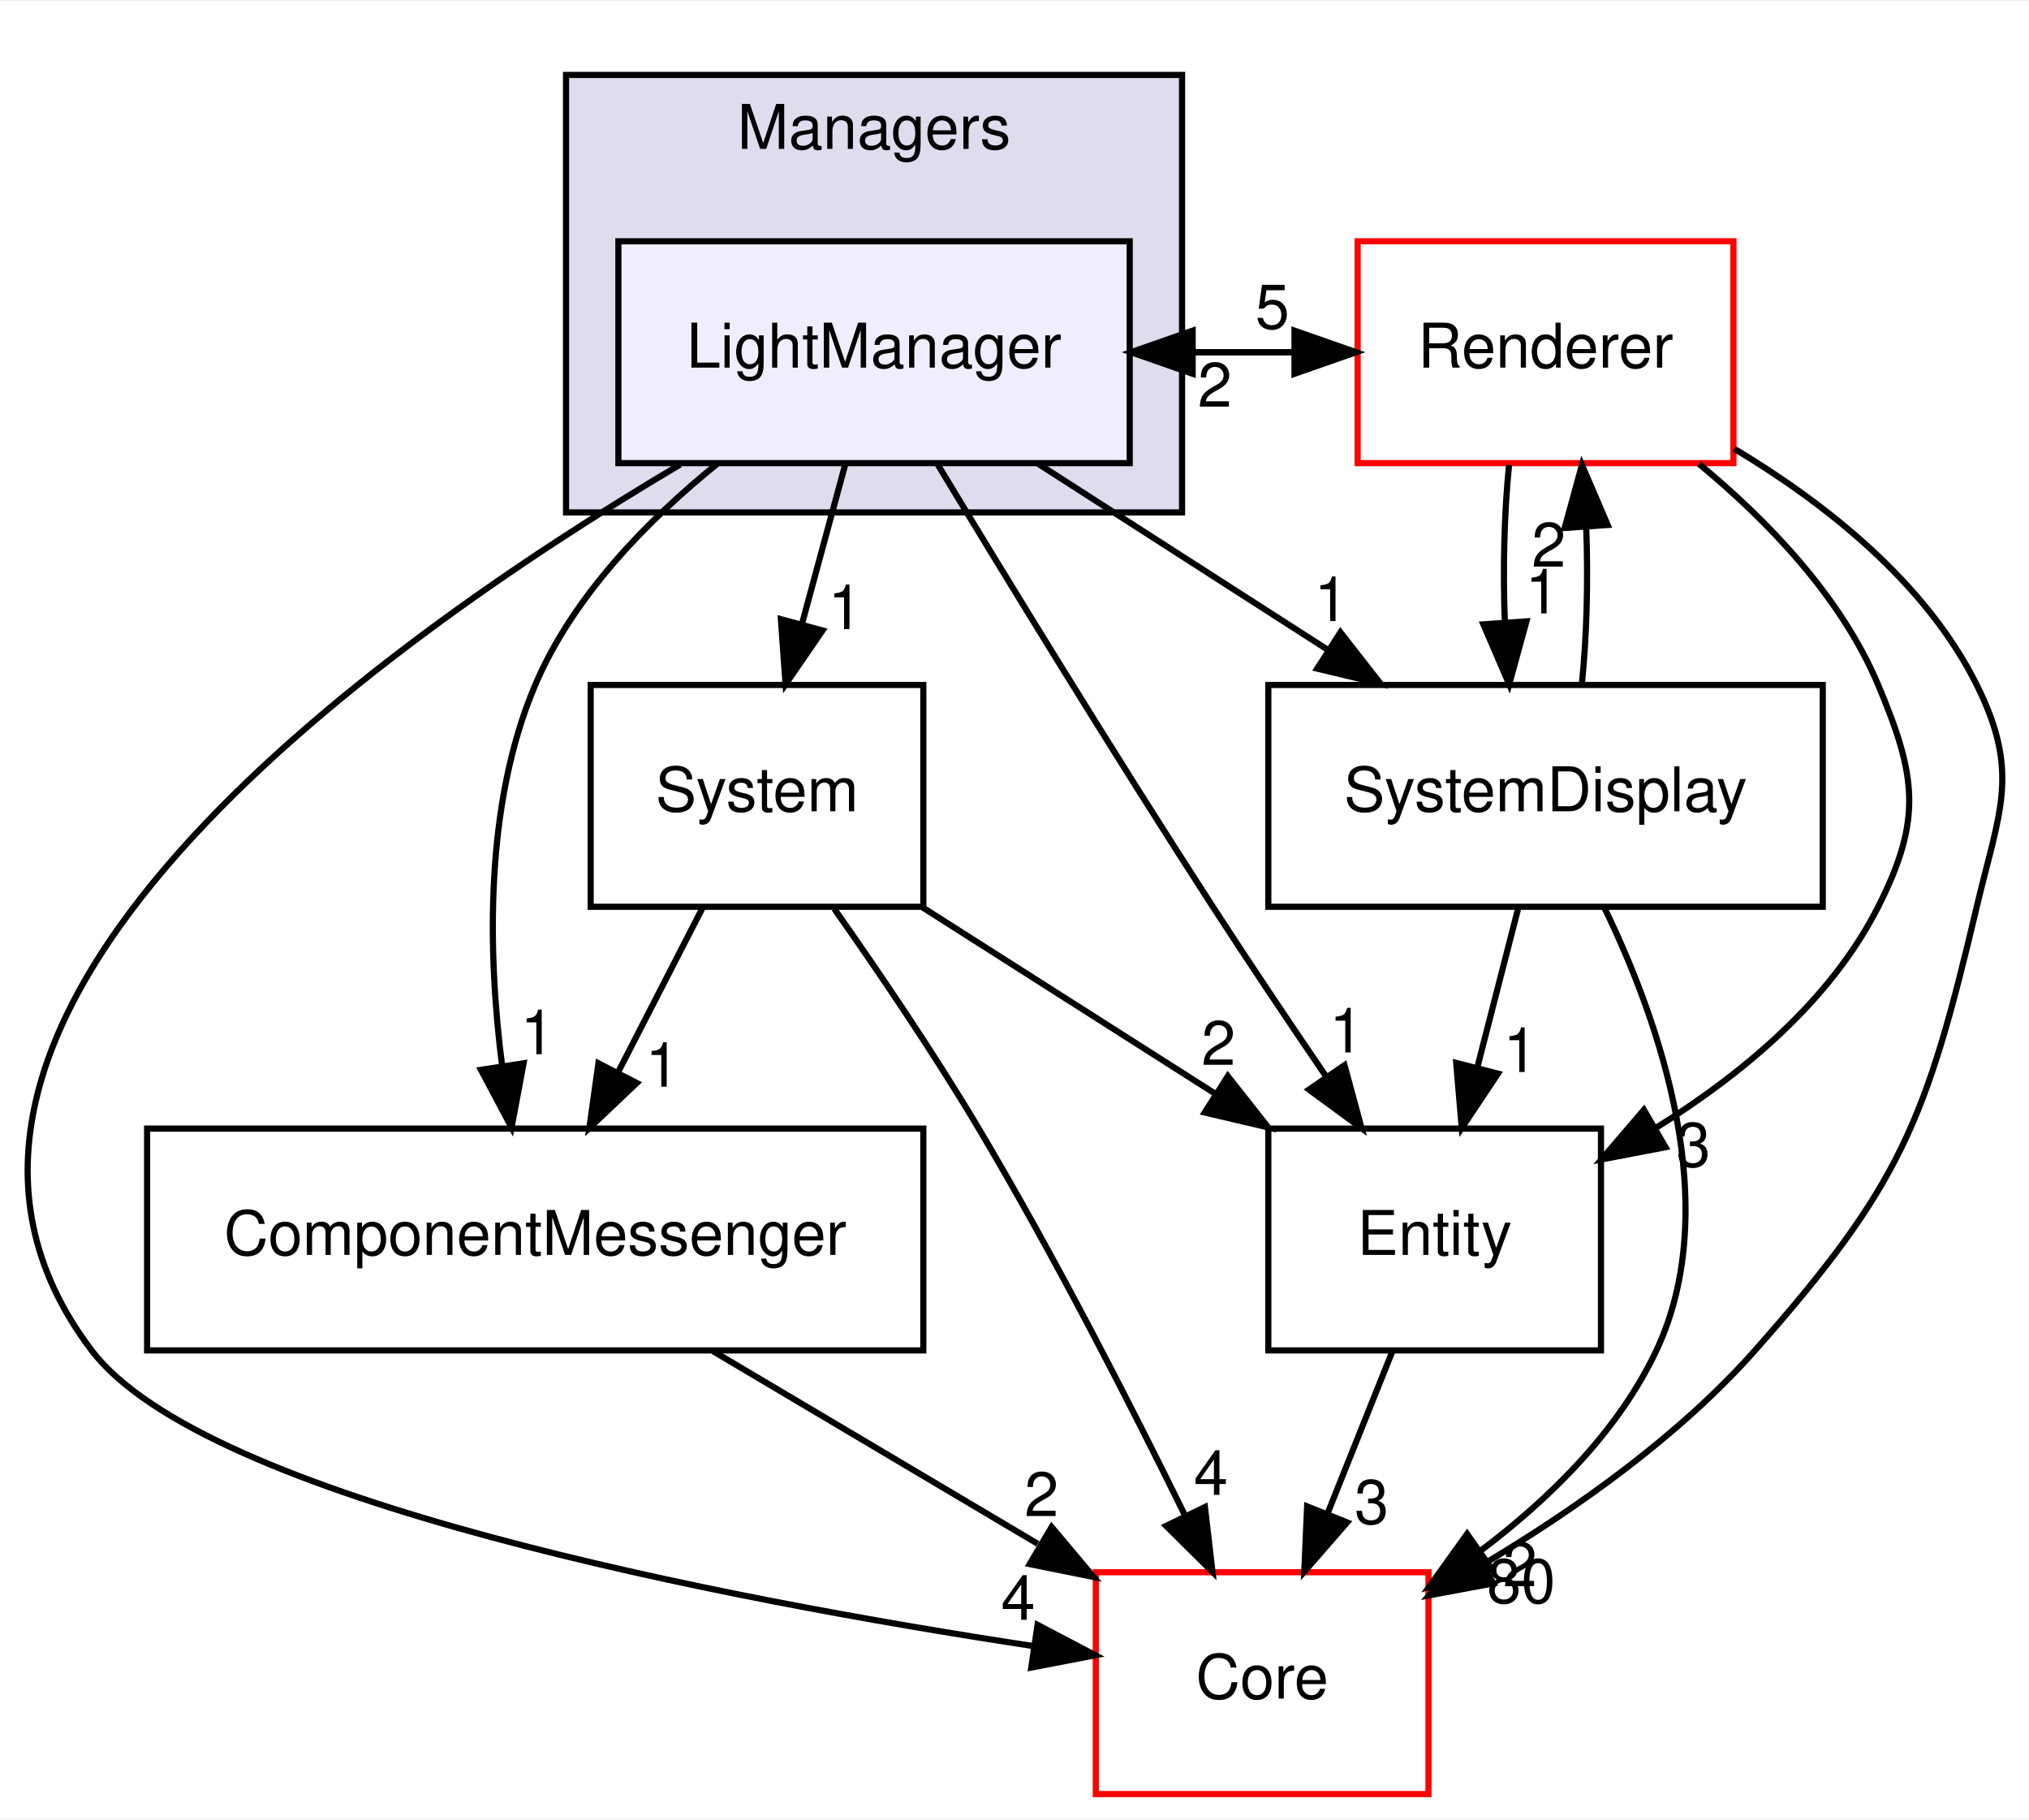
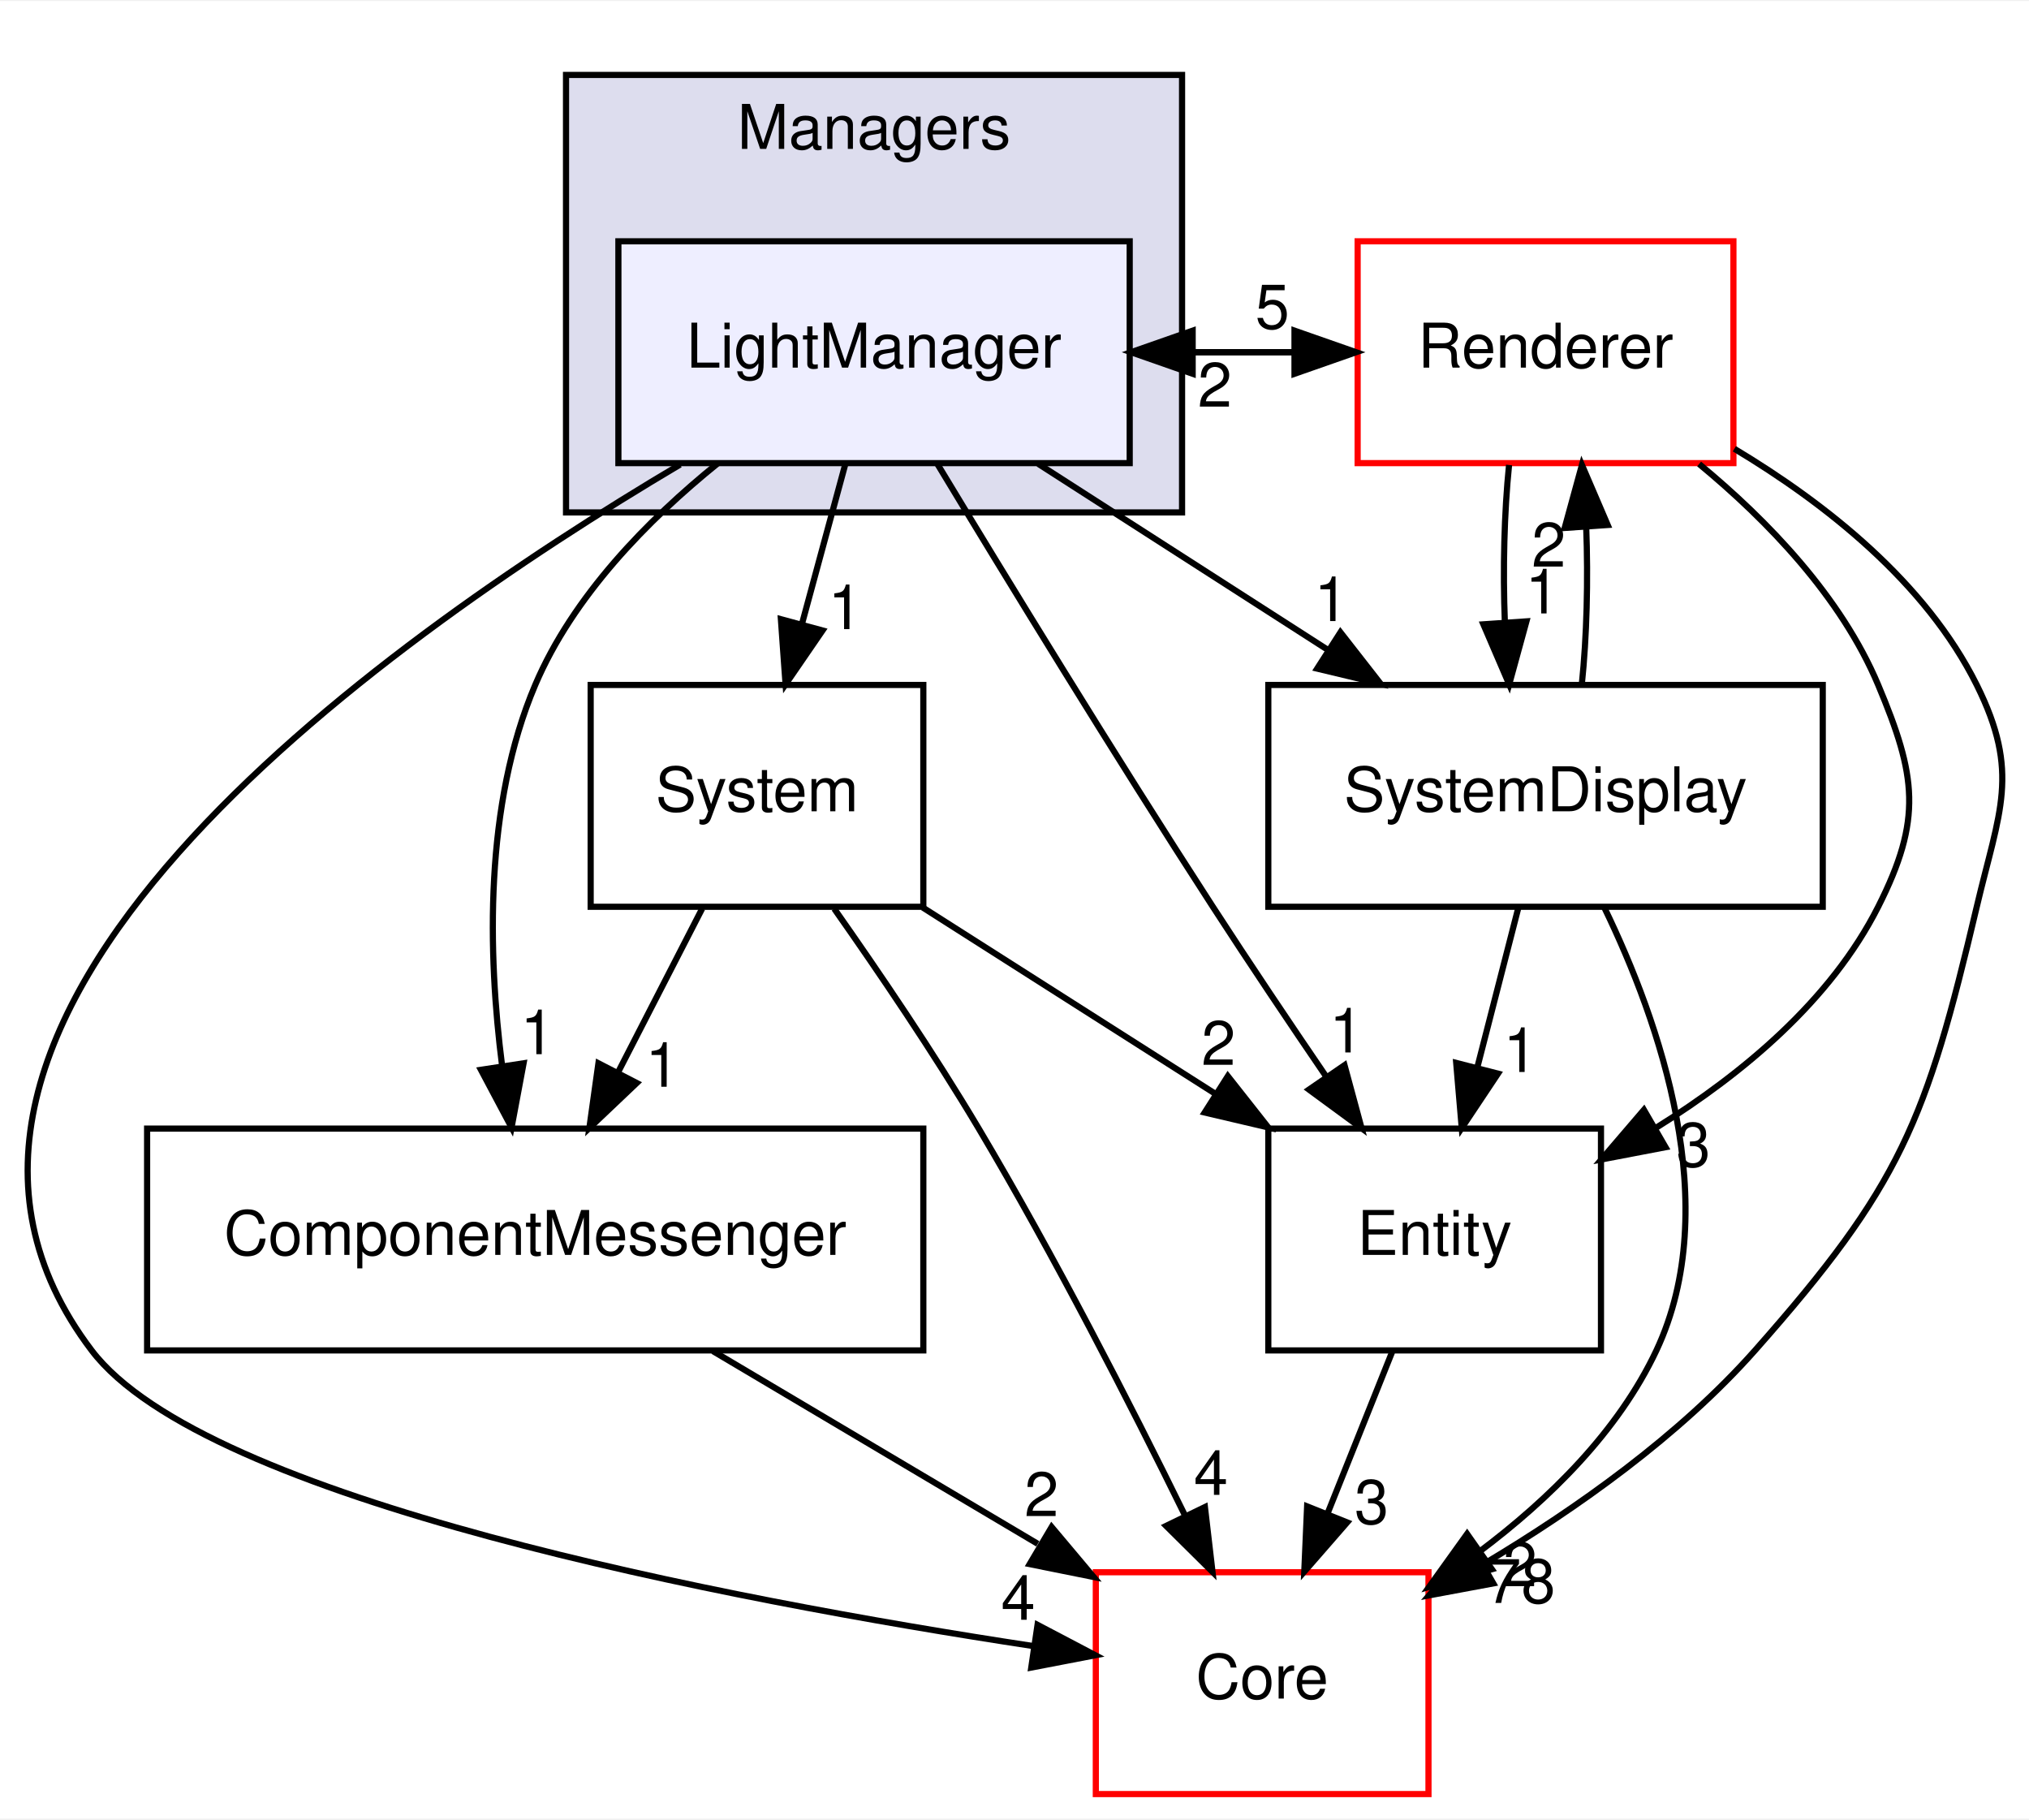
<svg xmlns="http://www.w3.org/2000/svg" xmlns:xlink="http://www.w3.org/1999/xlink" width="329pt" height="295pt" viewBox="0.00 0.00 329.36 295.00">
  <g id="graph0" class="graph" transform="scale(1 1) rotate(0) translate(4 291)">
    <polygon fill="white" stroke="transparent" points="-4,4 -4,-291 325.36,-291 325.36,4 -4,4" />
    <g id="clust1" class="cluster">
      <g id="a_clust1">
        <a xlink:href="dir_06113b60808b1bbb52a01dfd2c3a8657.html" target="_top" xlink:title="Managers">
          <polygon fill="#ddddee" stroke="black" points="87.88,-208 87.88,-279 187.88,-279 187.88,-208 87.88,-208" />
          <text text-anchor="middle" x="137.88" y="-267" font-family="Helvetica,sans-Serif" font-size="10.00">Managers</text>
        </a>
      </g>
    </g>
    <g id="node1" class="node">
      <g id="a_node1">
        <a xlink:href="dir_aea4ed3fab8ecf600219166580b8618e.html" target="_top" xlink:title="LightManager">
          <polygon fill="#eeeeff" stroke="black" points="179.38,-252 96.38,-252 96.38,-216 179.38,-216 179.38,-252" />
          <text text-anchor="middle" x="137.88" y="-231.5" font-family="Helvetica,sans-Serif" font-size="10.00">LightManager</text>
        </a>
      </g>
    </g>
    <g id="node2" class="node">
      <g id="a_node2">
        <a xlink:href="dir_a2f0e5642e47e7ed59fe0f0829eafb5f.html" target="_top" xlink:title="Core">
          <polygon fill="white" stroke="red" points="227.88,-36 173.88,-36 173.88,0 227.88,0 227.88,-36" />
          <text text-anchor="middle" x="200.88" y="-15.5" font-family="Helvetica,sans-Serif" font-size="10.00">Core</text>
        </a>
      </g>
    </g>
    <g id="edge5" class="edge">
      <path fill="none" stroke="black" d="M106.4,-215.77C56.94,-186.49 -29.38,-125.02 10.88,-72 29.29,-47.75 113.82,-31.61 163.72,-24.02" />
      <polygon fill="black" stroke="black" points="164.42,-27.46 173.8,-22.53 163.4,-20.53 164.42,-27.46" />
      <g id="a_edge5-headlabel">
        <a xlink:href="dir_000021_000004.html" target="_top" xlink:title="4">
          <text text-anchor="middle" x="161.28" y="-28.29" font-family="Helvetica,sans-Serif" font-size="10.00">4</text>
        </a>
      </g>
    </g>
    <g id="node3" class="node">
      <g id="a_node3">
        <a xlink:href="dir_7205f054df4e14abb60715afe3e7e90c.html" target="_top" xlink:title="Entity">
          <polygon fill="none" stroke="black" points="255.88,-108 201.88,-108 201.88,-72 255.88,-72 255.88,-108" />
          <text text-anchor="middle" x="228.88" y="-87.5" font-family="Helvetica,sans-Serif" font-size="10.00">Entity</text>
        </a>
      </g>
    </g>
    <g id="edge6" class="edge">
      <path fill="none" stroke="black" d="M148.2,-215.8C159.1,-197.77 176.87,-168.69 192.88,-144 198.78,-134.9 205.4,-125.04 211.35,-116.33" />
      <polygon fill="black" stroke="black" points="214.25,-118.29 217.02,-108.06 208.48,-114.33 214.25,-118.29" />
      <g id="a_edge6-headlabel">
        <a xlink:href="dir_000021_000015.html" target="_top" xlink:title="1">
          <text text-anchor="middle" x="214.56" y="-120.36" font-family="Helvetica,sans-Serif" font-size="10.00">1</text>
        </a>
      </g>
    </g>
    <g id="node4" class="node">
      <g id="a_node4">
        <a xlink:href="dir_eecdbbfa89a6d9af25d920c499e6f44e.html" target="_top" xlink:title="System">
          <polygon fill="none" stroke="black" points="145.88,-180 91.88,-180 91.88,-144 145.88,-144 145.88,-180" />
          <text text-anchor="middle" x="118.88" y="-159.5" font-family="Helvetica,sans-Serif" font-size="10.00">System</text>
        </a>
      </g>
    </g>
    <g id="edge7" class="edge">
      <path fill="none" stroke="black" d="M133.18,-215.7C131.06,-207.9 128.52,-198.51 126.16,-189.83" />
      <polygon fill="black" stroke="black" points="129.52,-188.84 123.52,-180.1 122.76,-190.67 129.52,-188.84" />
      <g id="a_edge7-headlabel">
        <a xlink:href="dir_000021_000036.html" target="_top" xlink:title="1">
          <text text-anchor="middle" x="133.2" y="-189.06" font-family="Helvetica,sans-Serif" font-size="10.00">1</text>
        </a>
      </g>
    </g>
    <g id="node5" class="node">
      <g id="a_node5">
        <a xlink:href="dir_54018506bb725509c19b38b6d9bcf0f6.html" target="_top" xlink:title="Renderer">
          <polygon fill="white" stroke="red" points="277.38,-252 216.38,-252 216.38,-216 277.38,-216 277.38,-252" />
          <text text-anchor="middle" x="246.88" y="-231.5" font-family="Helvetica,sans-Serif" font-size="10.00">Renderer</text>
        </a>
      </g>
    </g>
    <g id="edge8" class="edge">
      <path fill="none" stroke="black" d="M179.6,-234C188.36,-234 197.11,-234 205.86,-234" />
      <polygon fill="black" stroke="black" points="206.13,-237.5 216.13,-234 206.13,-230.5 206.13,-237.5" />
      <g id="a_edge8-headlabel">
        <a xlink:href="dir_000021_000024.html" target="_top" xlink:title="5">
          <text text-anchor="middle" x="202.54" y="-237.84" font-family="Helvetica,sans-Serif" font-size="10.00">5</text>
        </a>
      </g>
    </g>
    <g id="node6" class="node">
      <g id="a_node6">
        <a xlink:href="dir_5a1bd30bc9919aca01fcd3709dbd4eb3.html" target="_top" xlink:title="SystemDisplay">
          <polygon fill="none" stroke="black" points="291.88,-180 201.88,-180 201.88,-144 291.88,-144 291.88,-180" />
          <text text-anchor="middle" x="246.88" y="-159.5" font-family="Helvetica,sans-Serif" font-size="10.00">SystemDisplay</text>
        </a>
      </g>
    </g>
    <g id="edge9" class="edge">
      <path fill="none" stroke="black" d="M164.54,-215.88C178.66,-206.81 196.19,-195.55 211.44,-185.76" />
      <polygon fill="black" stroke="black" points="213.59,-188.54 220.11,-180.19 209.81,-182.65 213.59,-188.54" />
      <g id="a_edge9-headlabel">
        <a xlink:href="dir_000021_000023.html" target="_top" xlink:title="1">
          <text text-anchor="middle" x="212.1" y="-190.37" font-family="Helvetica,sans-Serif" font-size="10.00">1</text>
        </a>
      </g>
    </g>
    <g id="node7" class="node">
      <g id="a_node7">
        <a xlink:href="dir_f60fd3cff26f751d5a136115ec0dccfa.html" target="_top" xlink:title="ComponentMessenger">
          <polygon fill="none" stroke="black" points="145.88,-108 19.88,-108 19.88,-72 145.88,-72 145.88,-108" />
          <text text-anchor="middle" x="82.88" y="-87.5" font-family="Helvetica,sans-Serif" font-size="10.00">ComponentMessenger</text>
        </a>
      </g>
    </g>
    <g id="edge10" class="edge">
      <path fill="none" stroke="black" d="M112.5,-215.95C101.16,-206.79 89,-194.4 82.88,-180 74.59,-160.51 75.18,-136.37 77.51,-118.15" />
      <polygon fill="black" stroke="black" points="80.99,-118.6 79.04,-108.19 74.07,-117.54 80.99,-118.6" />
      <g id="a_edge10-headlabel">
        <a xlink:href="dir_000021_000019.html" target="_top" xlink:title="1">
          <text text-anchor="middle" x="83.25" y="-120.08" font-family="Helvetica,sans-Serif" font-size="10.00">1</text>
        </a>
      </g>
    </g>
    <g id="edge1" class="edge">
      <path fill="none" stroke="black" d="M221.96,-71.7C218.8,-63.81 215,-54.3 211.5,-45.55" />
      <polygon fill="black" stroke="black" points="214.68,-44.09 207.72,-36.1 208.18,-46.69 214.68,-44.09" />
      <g id="a_edge1-headlabel">
        <a xlink:href="dir_000015_000004.html" target="_top" xlink:title="3">
          <text text-anchor="middle" x="218.65" y="-43.87" font-family="Helvetica,sans-Serif" font-size="10.00">3</text>
        </a>
      </g>
    </g>
    <g id="edge2" class="edge">
      <path fill="none" stroke="black" d="M131.42,-143.68C138.6,-133.48 147.6,-120.23 154.88,-108 167.11,-87.44 179.48,-63.29 188.3,-45.33" />
      <polygon fill="black" stroke="black" points="191.59,-46.58 192.82,-36.06 185.29,-43.52 191.59,-46.58" />
      <g id="a_edge2-headlabel">
        <a xlink:href="dir_000036_000004.html" target="_top" xlink:title="4">
          <text text-anchor="middle" x="192.57" y="-48.56" font-family="Helvetica,sans-Serif" font-size="10.00">4</text>
        </a>
      </g>
    </g>
    <g id="edge3" class="edge">
      <path fill="none" stroke="black" d="M145.79,-143.88C160.04,-134.81 177.72,-123.55 193.11,-113.76" />
      <polygon fill="black" stroke="black" points="195.31,-116.51 201.87,-108.19 191.55,-110.61 195.31,-116.51" />
      <g id="a_edge3-headlabel">
        <a xlink:href="dir_000036_000015.html" target="_top" xlink:title="2">
          <text text-anchor="middle" x="193.8" y="-118.34" font-family="Helvetica,sans-Serif" font-size="10.00">2</text>
        </a>
      </g>
    </g>
    <g id="edge4" class="edge">
      <path fill="none" stroke="black" d="M109.98,-143.7C105.88,-135.73 100.93,-126.1 96.39,-117.26" />
      <polygon fill="black" stroke="black" points="99.36,-115.4 91.67,-108.1 93.14,-118.6 99.36,-115.4" />
      <g id="a_edge4-headlabel">
        <a xlink:href="dir_000036_000019.html" target="_top" xlink:title="1">
          <text text-anchor="middle" x="103.53" y="-114.79" font-family="Helvetica,sans-Serif" font-size="10.00">1</text>
        </a>
      </g>
    </g>
    <g id="edge13" class="edge">
      <path fill="none" stroke="black" d="M216.13,-234C207.38,-234 198.63,-234 189.88,-234" />
      <polygon fill="black" stroke="black" points="189.6,-230.5 179.6,-234 189.6,-237.5 189.6,-230.5" />
      <g id="a_edge13-headlabel">
        <a xlink:href="dir_000024_000021.html" target="_top" xlink:title="2">
          <text text-anchor="middle" x="193.2" y="-225.16" font-family="Helvetica,sans-Serif" font-size="10.00">2</text>
        </a>
      </g>
    </g>
    <g id="edge11" class="edge">
      <path fill="none" stroke="black" d="M277.53,-218.33C292.31,-209.47 308.6,-196.65 316.88,-180 324,-165.67 320.55,-159.57 316.88,-144 308.66,-109.18 304.59,-98.79 280.88,-72 268.62,-58.16 251.96,-46.36 237.01,-37.43" />
      <polygon fill="black" stroke="black" points="238.4,-34.19 227.98,-32.25 234.92,-40.26 238.4,-34.19" />
      <g id="a_edge11-headlabel">
-         <a xlink:href="dir_000024_000004.html" target="_top" xlink:title="80">
-           <text text-anchor="middle" x="242.93" y="-31.02" font-family="Helvetica,sans-Serif" font-size="10.00">80</text>
+         <a xlink:href="dir_000024_000004.html" target="_top" xlink:title="78">
+           <text text-anchor="middle" x="242.93" y="-31.02" font-family="Helvetica,sans-Serif" font-size="10.00">78</text>
        </a>
      </g>
    </g>
    <g id="edge12" class="edge">
      <path fill="none" stroke="black" d="M271.81,-215.86C282.94,-206.67 294.88,-194.29 300.88,-180 307.07,-165.25 308.1,-158.28 300.88,-144 293.18,-128.77 278.82,-116.85 264.93,-108.2" />
      <polygon fill="black" stroke="black" points="266.36,-104.98 255.95,-102.99 262.85,-111.04 266.36,-104.98" />
      <g id="a_edge12-headlabel">
        <a xlink:href="dir_000024_000015.html" target="_top" xlink:title="3">
          <text text-anchor="middle" x="270.89" y="-101.83" font-family="Helvetica,sans-Serif" font-size="10.00">3</text>
        </a>
      </g>
    </g>
    <g id="edge14" class="edge">
      <path fill="none" stroke="black" d="M240.96,-215.7C240.17,-207.98 239.94,-198.71 240.28,-190.11" />
      <polygon fill="black" stroke="black" points="243.78,-190.32 240.98,-180.1 236.79,-189.84 243.78,-190.32" />
      <g id="a_edge14-headlabel">
        <a xlink:href="dir_000024_000023.html" target="_top" xlink:title="1">
          <text text-anchor="middle" x="246.36" y="-191.61" font-family="Helvetica,sans-Serif" font-size="10.00">1</text>
        </a>
      </g>
    </g>
    <g id="edge15" class="edge">
      <path fill="none" stroke="black" d="M256.44,-143.84C265.4,-125.34 275.88,-95.4 264.88,-72 258.7,-58.87 247.5,-47.87 236.17,-39.36" />
      <polygon fill="black" stroke="black" points="238.17,-36.49 227.97,-33.61 234.15,-42.22 238.17,-36.49" />
      <g id="a_edge15-headlabel">
        <a xlink:href="dir_000023_000004.html" target="_top" xlink:title="2">
          <text text-anchor="middle" x="242.74" y="-33.73" font-family="Helvetica,sans-Serif" font-size="10.00">2</text>
        </a>
      </g>
    </g>
    <g id="edge16" class="edge">
      <path fill="none" stroke="black" d="M242.43,-143.7C240.42,-135.9 238.01,-126.51 235.78,-117.83" />
      <polygon fill="black" stroke="black" points="239.16,-116.92 233.28,-108.1 232.38,-118.66 239.16,-116.92" />
      <g id="a_edge16-headlabel">
        <a xlink:href="dir_000023_000015.html" target="_top" xlink:title="1">
          <text text-anchor="middle" x="242.8" y="-117.19" font-family="Helvetica,sans-Serif" font-size="10.00">1</text>
        </a>
      </g>
    </g>
    <g id="edge17" class="edge">
      <path fill="none" stroke="black" d="M252.77,-180.1C253.58,-187.79 253.81,-197.05 253.48,-205.67" />
      <polygon fill="black" stroke="black" points="249.99,-205.48 252.79,-215.7 256.97,-205.96 249.99,-205.48" />
      <g id="a_edge17-headlabel">
        <a xlink:href="dir_000023_000024.html" target="_top" xlink:title="2">
          <text text-anchor="middle" x="247.4" y="-199.2" font-family="Helvetica,sans-Serif" font-size="10.00">2</text>
        </a>
      </g>
    </g>
    <g id="edge18" class="edge">
      <path fill="none" stroke="black" d="M111.74,-71.88C127.63,-62.45 147.51,-50.66 164.46,-40.61" />
      <polygon fill="black" stroke="black" points="166.71,-43.34 173.53,-35.23 163.14,-37.32 166.71,-43.34" />
      <g id="a_edge18-headlabel">
        <a xlink:href="dir_000019_000004.html" target="_top" xlink:title="2">
          <text text-anchor="middle" x="165.07" y="-45.11" font-family="Helvetica,sans-Serif" font-size="10.00">2</text>
        </a>
      </g>
    </g>
  </g>
</svg>
